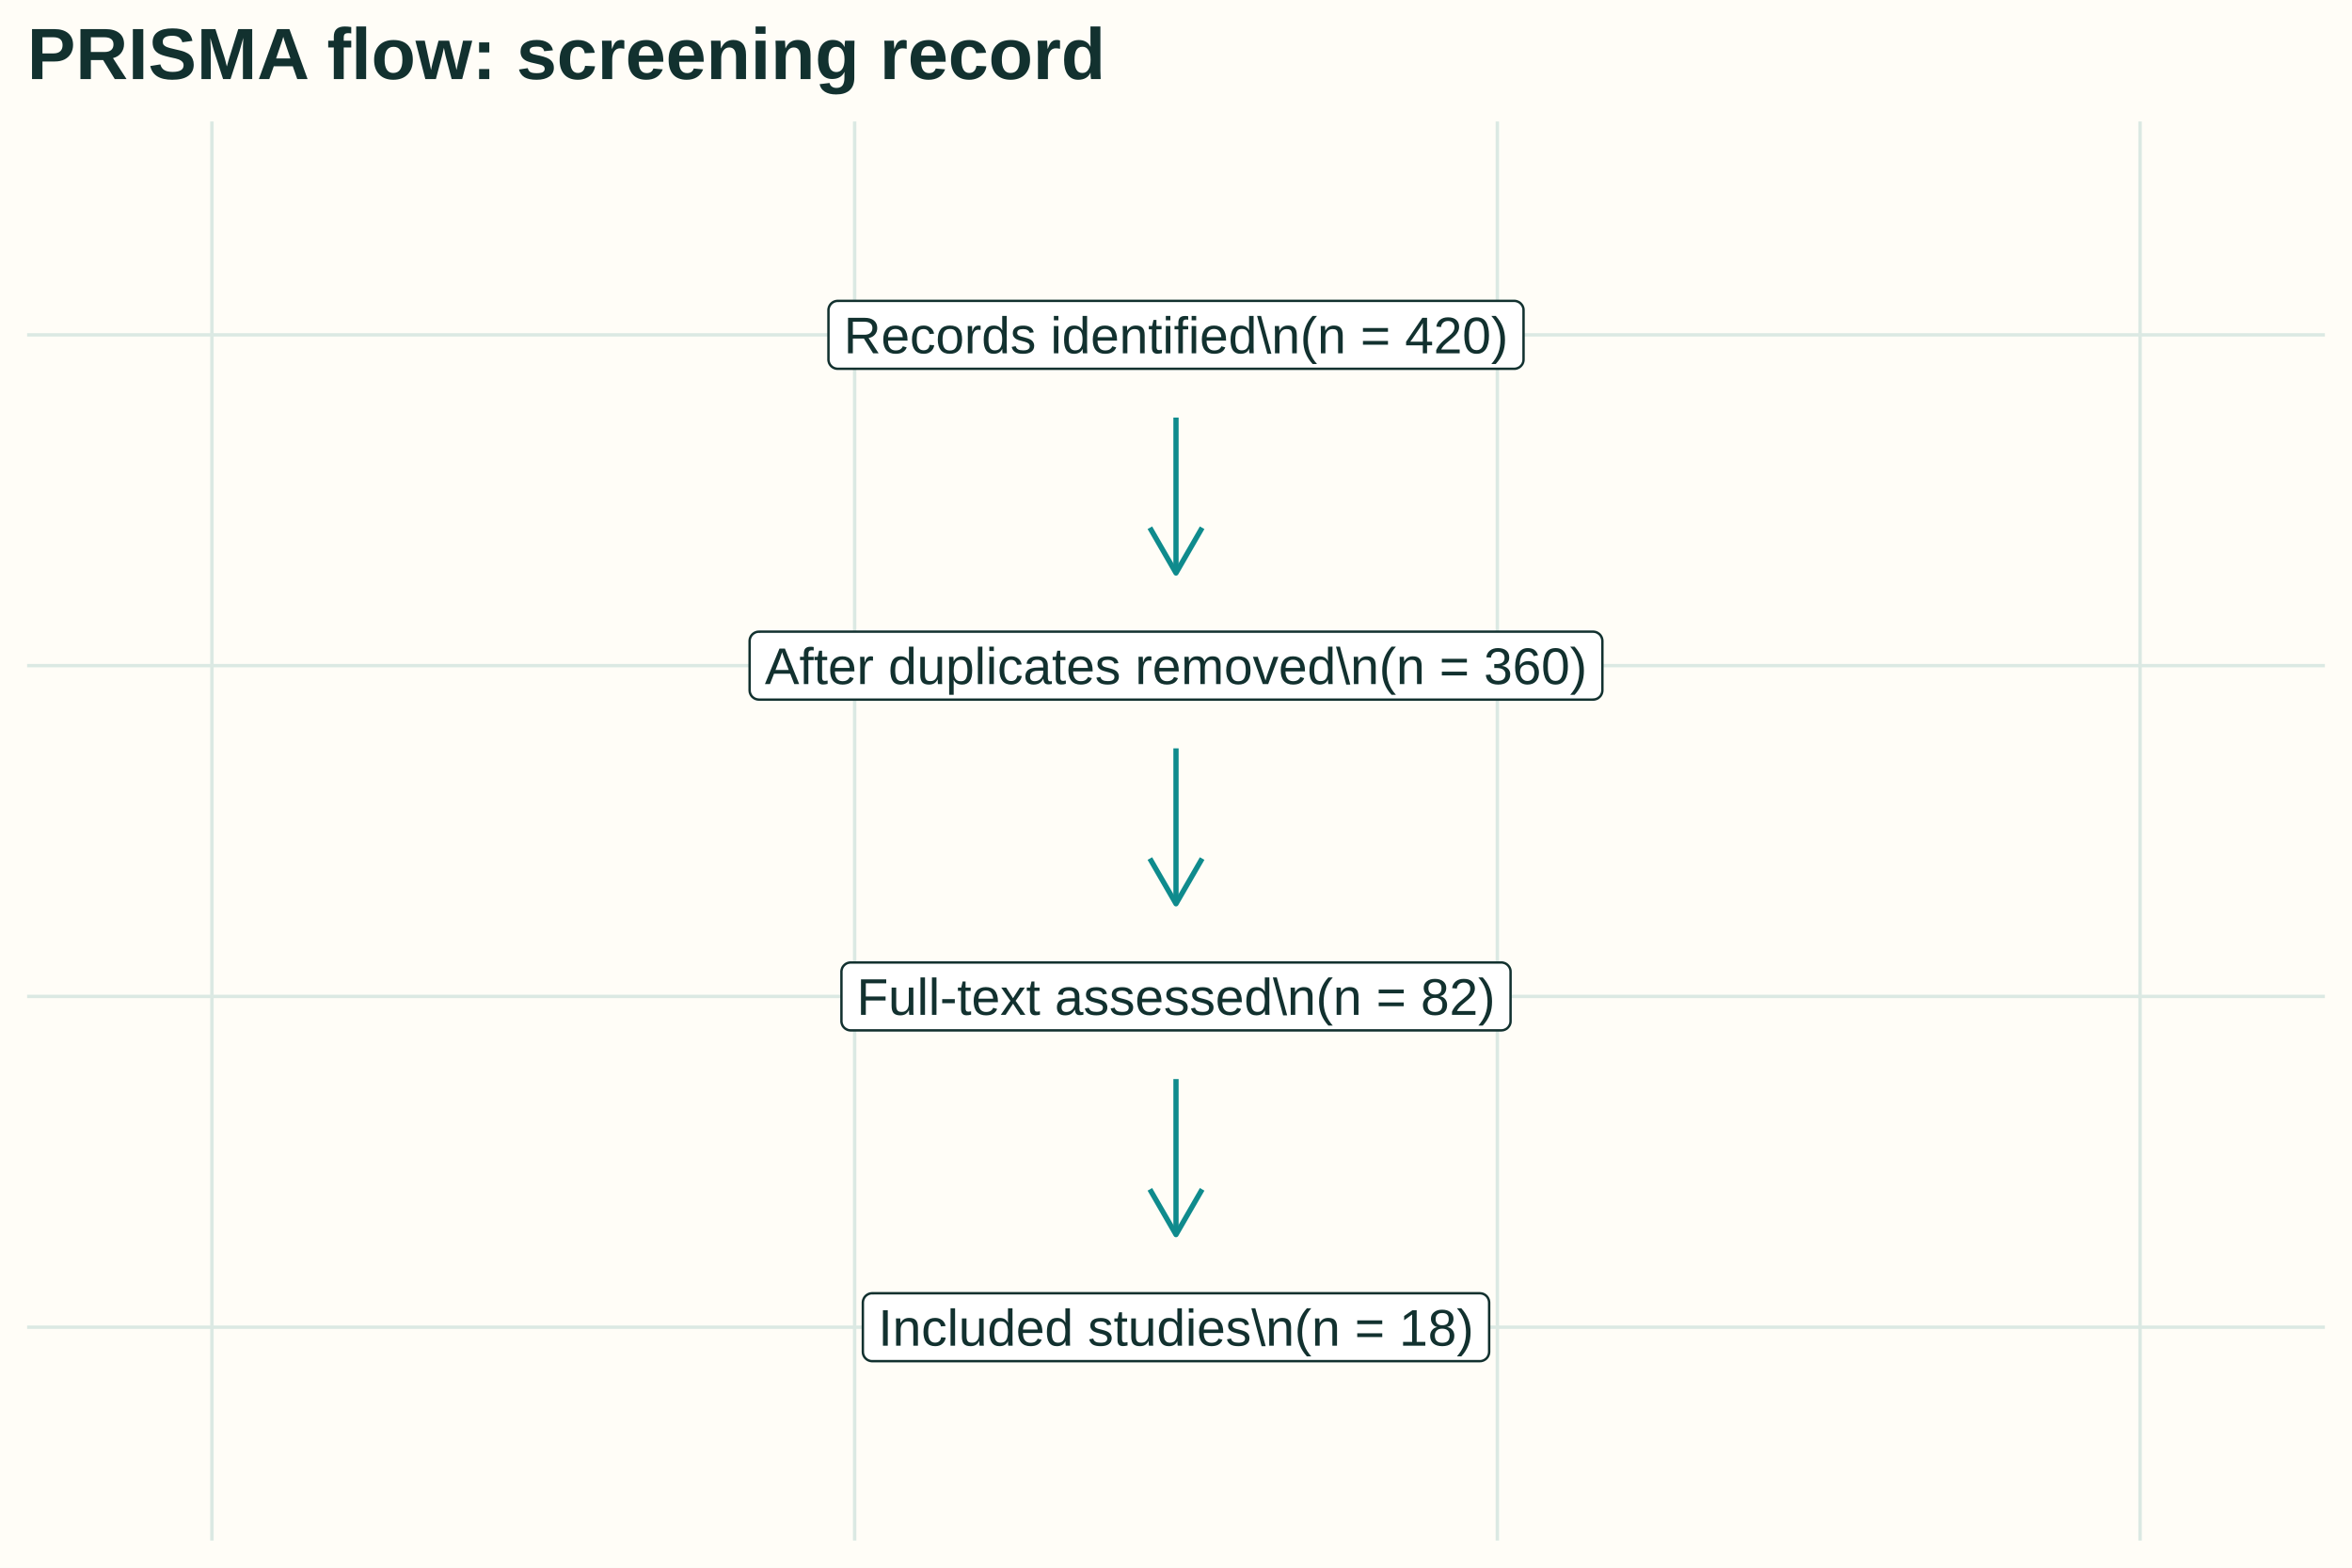
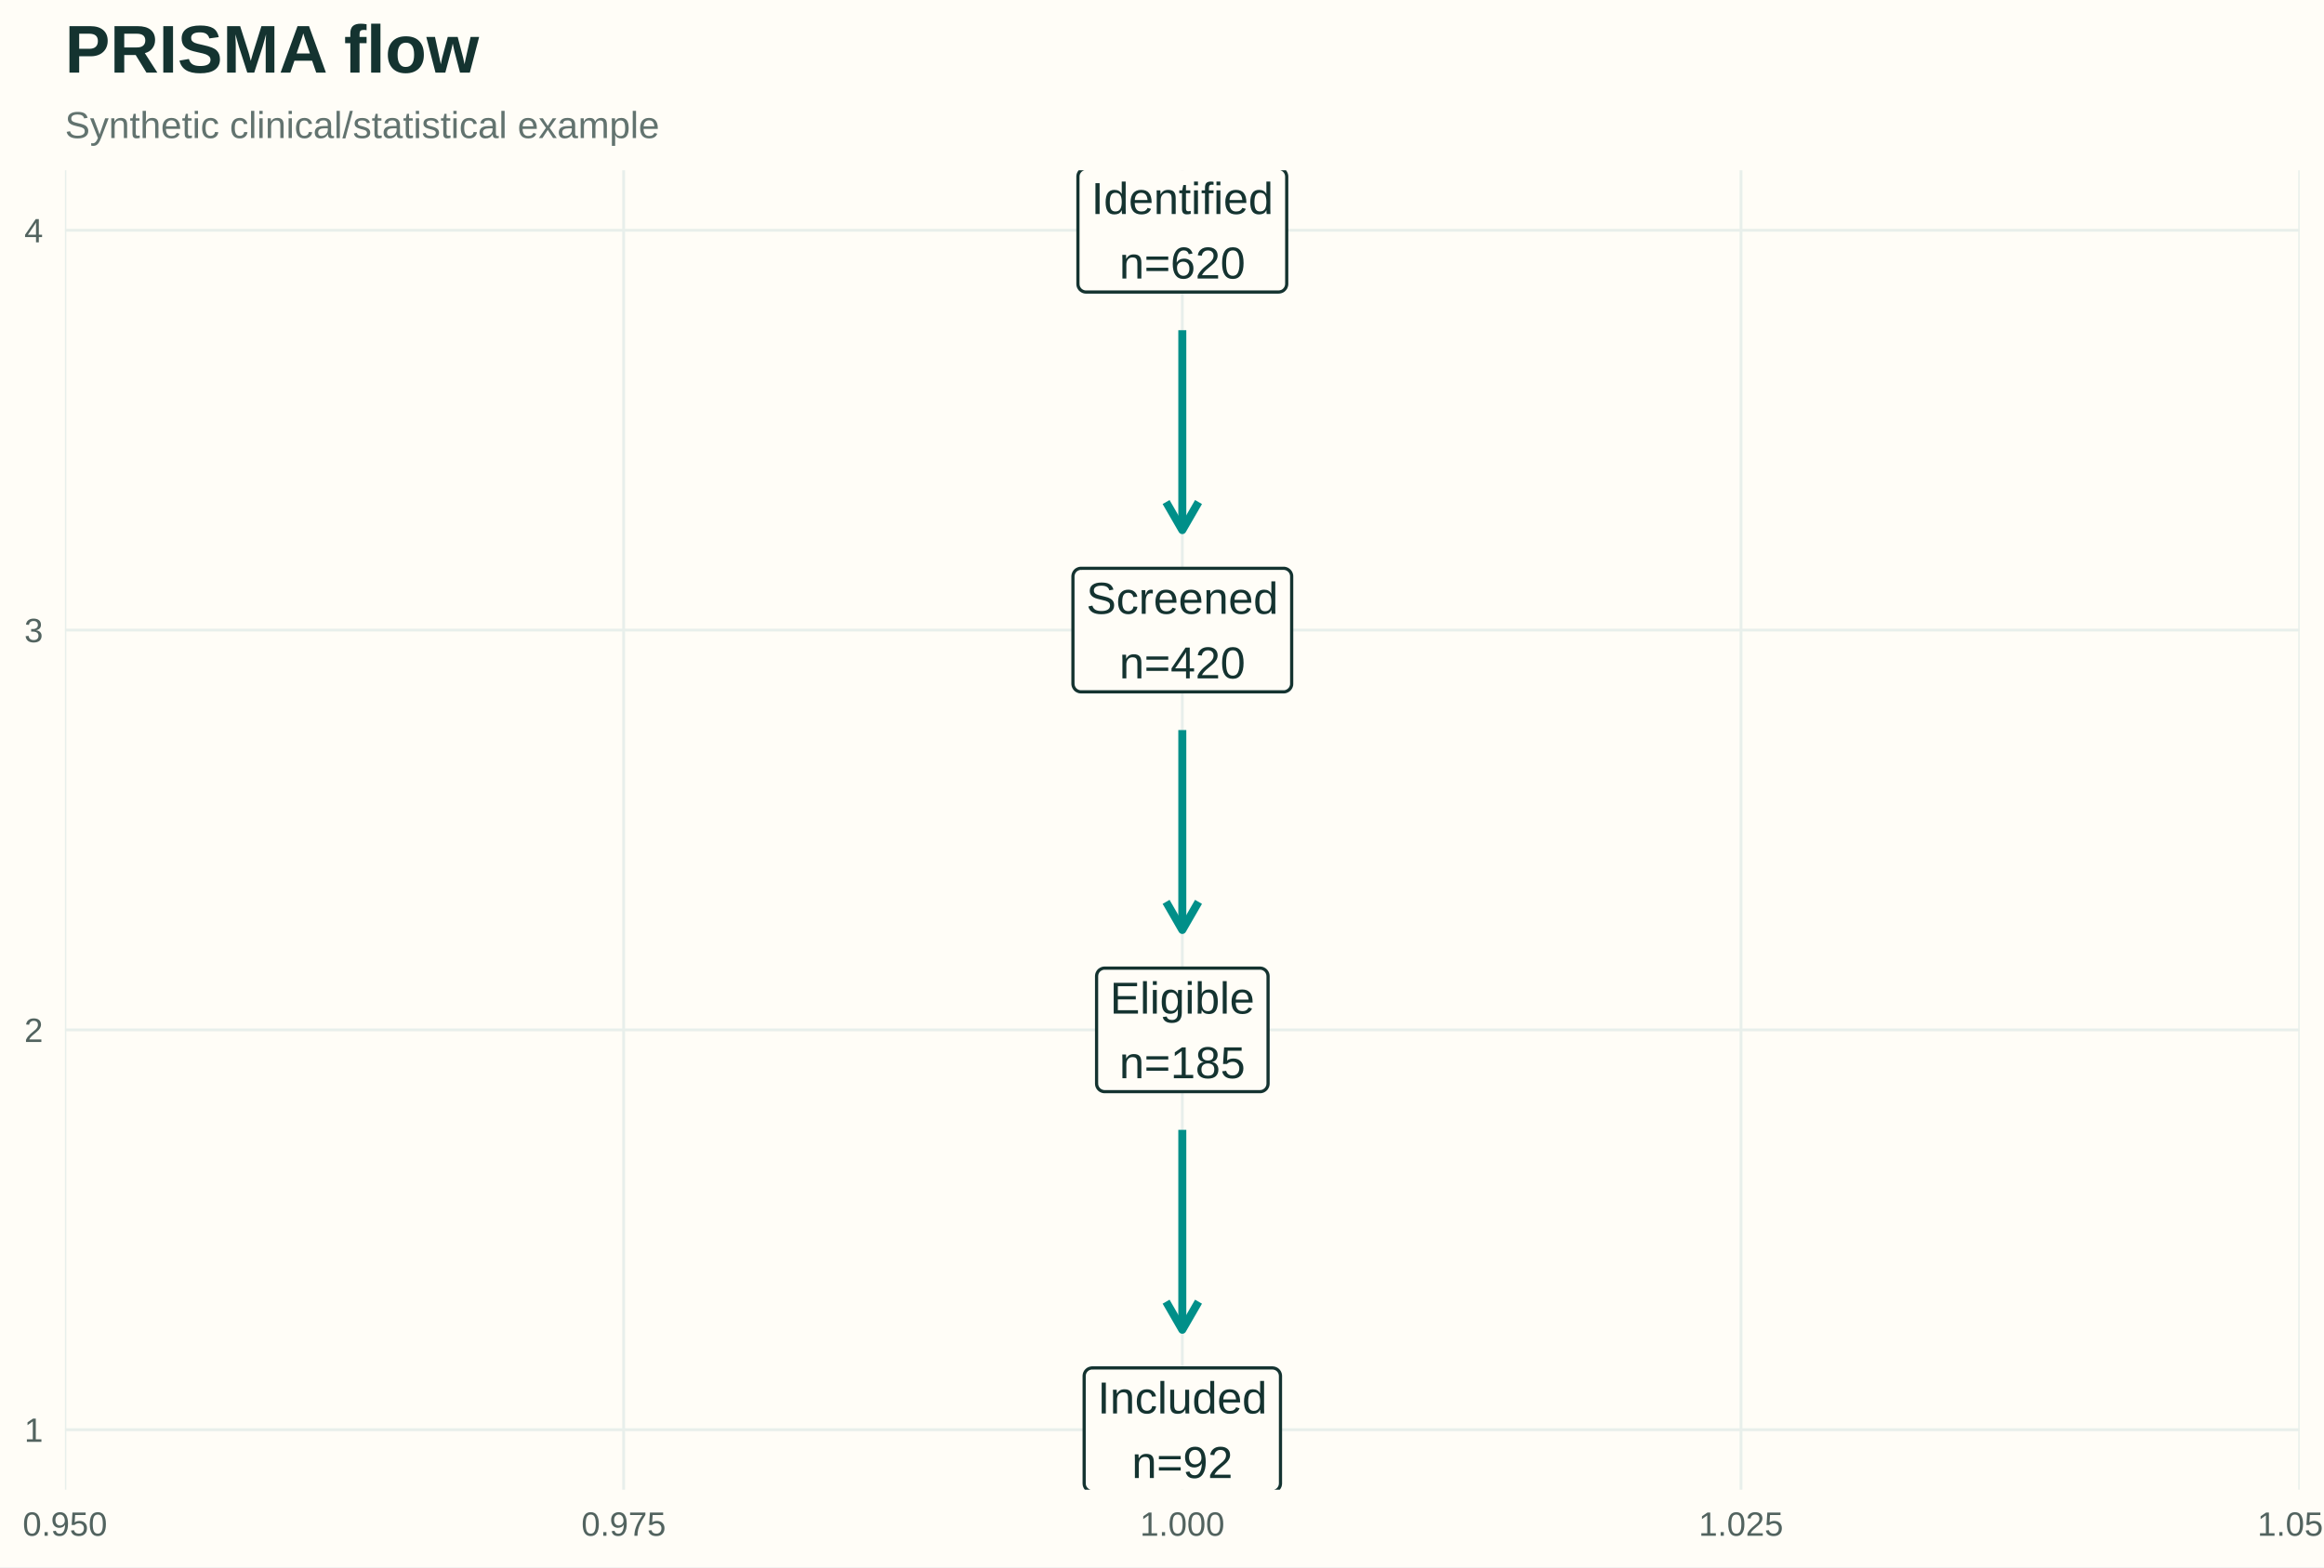
- <svg xmlns="http://www.w3.org/2000/svg" width="518.40pt" height="345.60pt" viewBox="0 0 518.40 345.60">
+ <svg xmlns="http://www.w3.org/2000/svg" width="619.20pt" height="417.60pt" viewBox="0 0 619.20 417.60">
  <g class="svglite">
    <defs>
      <style type="text/css">
    .svglite line, .svglite polyline, .svglite polygon, .svglite path, .svglite rect, .svglite circle {
      fill: none;
      stroke: #000000;
      stroke-linecap: round;
      stroke-linejoin: round;
      stroke-miterlimit: 10.00;
    }
    .svglite text {
      white-space: pre;
    }
    .svglite g.glyphgroup path {
      fill: inherit;
      stroke: none;
    }
  </style>
    </defs>
    <rect width="100%" height="100%" style="stroke: none; fill: #FFFDF7;" />
    <defs>
-       <clipPath id="cpMC4wMHw1MTguNDB8MC4wMHwzNDUuNjA=">
-         <rect x="0.00" y="0.00" width="518.40" height="345.60" />
+       <clipPath id="cpMC4wMHw2MTkuMjB8MC4wMHw0MTcuNjA=">
+         <rect x="0.00" y="0.00" width="619.20" height="417.60" />
      </clipPath>
    </defs>
-     <g clip-path="url(#cpMC4wMHw1MTguNDB8MC4wMHwzNDUuNjA=)">
-       <rect x="0.00" y="0" width="518.40" height="345.60" style="stroke-width: 1.16; stroke: none; fill: #FFFDF7;" />
+     <g clip-path="url(#cpMC4wMHw2MTkuMjB8MC4wMHw0MTcuNjA=)">
+       <rect x="0.00" y="-0" width="619.20" height="417.60" style="stroke-width: 1.26; stroke: none; fill: #FFFDF7;" />
    </g>
    <defs>
-       <clipPath id="cpNS45OHw1MTIuNDJ8MjYuNzh8MzM5LjYy">
-         <rect x="5.98" y="26.78" width="506.44" height="312.84" />
+       <clipPath id="cpMTcuMzB8NjEyLjcyfDQ1LjM4fDM5Ni45Nw==">
+         <rect x="17.30" y="45.38" width="595.42" height="351.59" />
      </clipPath>
    </defs>
-     <g clip-path="url(#cpNS45OHw1MTIuNDJ8MjYuNzh8MzM5LjYy)">
-       <rect x="5.98" y="26.78" width="506.44" height="312.84" style="stroke-width: 1.16; stroke: none; fill: #FFFDF7;" />
-       <polyline points="5.98,292.59 512.42,292.59 " style="stroke-width: 0.75; stroke: #DBE9E3; stroke-linecap: butt;" />
-       <polyline points="5.98,219.66 512.42,219.66 " style="stroke-width: 0.75; stroke: #DBE9E3; stroke-linecap: butt;" />
-       <polyline points="5.98,146.74 512.42,146.74 " style="stroke-width: 0.75; stroke: #DBE9E3; stroke-linecap: butt;" />
-       <polyline points="5.98,73.82 512.42,73.82 " style="stroke-width: 0.75; stroke: #DBE9E3; stroke-linecap: butt;" />
-       <polyline points="46.71,339.62 46.71,26.78 " style="stroke-width: 0.75; stroke: #DBE9E3; stroke-linecap: butt;" />
-       <polyline points="188.37,339.62 188.37,26.78 " style="stroke-width: 0.75; stroke: #DBE9E3; stroke-linecap: butt;" />
-       <polyline points="330.03,339.62 330.03,26.78 " style="stroke-width: 0.75; stroke: #DBE9E3; stroke-linecap: butt;" />
-       <polyline points="471.69,339.62 471.69,26.78 " style="stroke-width: 0.75; stroke: #DBE9E3; stroke-linecap: butt;" />
-       <polygon points="184.65,81.30 333.75,81.30 333.67,81.30 334.00,81.29 334.32,81.22 334.63,81.10 334.92,80.94 335.17,80.73 335.39,80.48 335.57,80.21 335.70,79.90 335.78,79.58 335.80,79.25 335.80,79.25 335.80,68.38 335.80,68.38 335.78,68.05 335.70,67.73 335.57,67.43 335.39,67.15 335.17,66.90 334.92,66.69 334.63,66.53 334.32,66.41 334.00,66.34 333.75,66.33 184.65,66.33 184.89,66.34 184.56,66.33 184.24,66.37 183.92,66.46 183.62,66.60 183.35,66.79 183.11,67.02 182.92,67.28 182.76,67.58 182.66,67.89 182.60,68.21 182.60,68.38 182.60,79.25 182.60,79.09 182.60,79.42 182.66,79.74 182.76,80.06 182.92,80.35 183.11,80.61 183.35,80.84 183.62,81.03 183.92,81.17 184.24,81.26 184.56,81.30 " style="stroke-width: 0.53; stroke: #12312F; fill: #FFFFFF;" />
-       <text x="259.20" y="77.89" text-anchor="middle" style="font-size: 11.38px;fill: #12312F; font-family: &quot;Arial&quot;;" textLength="146.38px" lengthAdjust="spacingAndGlyphs">Records identified\n(n = 420)</text>
-       <polygon points="167.27,154.23 351.13,154.23 351.05,154.22 351.38,154.21 351.70,154.14 352.01,154.03 352.29,153.86 352.55,153.65 352.77,153.41 352.94,153.13 353.07,152.83 353.15,152.51 353.18,152.18 353.18,152.18 353.18,141.30 353.18,141.30 353.15,140.97 353.07,140.65 352.94,140.35 352.77,140.07 352.55,139.82 352.29,139.62 352.01,139.45 351.70,139.33 351.38,139.27 351.13,139.25 167.27,139.25 167.52,139.27 167.19,139.26 166.86,139.29 166.55,139.39 166.25,139.53 165.98,139.72 165.74,139.94 165.54,140.21 165.39,140.50 165.28,140.81 165.23,141.14 165.22,141.30 165.22,152.18 165.23,152.01 165.23,152.34 165.28,152.67 165.39,152.98 165.54,153.27 165.74,153.54 165.98,153.76 166.25,153.95 166.55,154.09 166.86,154.18 167.19,154.22 " style="stroke-width: 0.53; stroke: #12312F; fill: #FFFFFF;" />
-       <text x="259.20" y="150.81" text-anchor="middle" style="font-size: 11.38px;fill: #12312F; font-family: &quot;Arial&quot;;" textLength="181.12px" lengthAdjust="spacingAndGlyphs">After duplicates removed\n(n = 360)</text>
-       <polygon points="187.51,227.15 330.89,227.15 330.81,227.15 331.14,227.13 331.46,227.07 331.77,226.95 332.06,226.79 332.31,226.58 332.53,226.33 332.71,226.05 332.84,225.75 332.92,225.43 332.94,225.10 332.94,225.10 332.94,214.23 332.94,214.23 332.92,213.90 332.84,213.58 332.71,213.27 332.53,213.00 332.31,212.75 332.06,212.54 331.77,212.37 331.46,212.26 331.14,212.19 330.89,212.18 187.51,212.18 187.75,212.19 187.42,212.18 187.10,212.22 186.78,212.31 186.48,212.45 186.21,212.64 185.97,212.87 185.77,213.13 185.62,213.42 185.52,213.74 185.46,214.06 185.46,214.23 185.46,225.10 185.46,224.94 185.46,225.27 185.52,225.59 185.62,225.90 185.77,226.20 185.97,226.46 186.21,226.69 186.48,226.87 186.78,227.02 187.10,227.11 187.42,227.15 " style="stroke-width: 0.53; stroke: #12312F; fill: #FFFFFF;" />
-       <text x="259.20" y="223.73" text-anchor="middle" style="font-size: 11.38px;fill: #12312F; font-family: &quot;Arial&quot;;" textLength="140.66px" lengthAdjust="spacingAndGlyphs">Full-text assessed\n(n = 82)</text>
-       <polygon points="192.23,300.07 326.17,300.07 326.08,300.07 326.41,300.06 326.74,299.99 327.05,299.87 327.33,299.71 327.59,299.50 327.81,299.25 327.98,298.98 328.11,298.67 328.19,298.35 328.22,298.02 328.22,298.02 328.22,287.15 328.22,287.15 328.19,286.82 328.11,286.50 327.98,286.20 327.81,285.92 327.59,285.67 327.33,285.46 327.05,285.30 326.74,285.18 326.41,285.12 326.17,285.10 192.23,285.10 192.48,285.12 192.15,285.10 191.82,285.14 191.51,285.23 191.21,285.38 190.94,285.56 190.70,285.79 190.50,286.05 190.35,286.35 190.24,286.66 190.19,286.98 190.18,287.15 190.18,298.02 190.19,297.86 190.19,298.19 190.24,298.51 190.35,298.83 190.50,299.12 190.70,299.38 190.94,299.61 191.21,299.80 191.51,299.94 191.82,300.03 192.15,300.07 " style="stroke-width: 0.53; stroke: #12312F; fill: #FFFFFF;" />
-       <text x="259.20" y="296.66" text-anchor="middle" style="font-size: 11.38px;fill: #12312F; font-family: &quot;Arial&quot;;" textLength="131.20px" lengthAdjust="spacingAndGlyphs">Included studies\n(n = 18)</text>
-       <line x1="259.20" y1="92.05" x2="259.20" y2="126.32" style="stroke-width: 1.16; stroke: #0F8B8D; stroke-linecap: butt;" />
-       <polyline points="253.44,116.34 259.20,126.32 264.96,116.34 " style="stroke-width: 1.16; stroke: #0F8B8D; stroke-linecap: butt;" />
-       <line x1="259.20" y1="164.97" x2="259.20" y2="199.24" style="stroke-width: 1.16; stroke: #0F8B8D; stroke-linecap: butt;" />
-       <polyline points="253.44,189.27 259.20,199.24 264.96,189.27 " style="stroke-width: 1.16; stroke: #0F8B8D; stroke-linecap: butt;" />
-       <line x1="259.20" y1="237.89" x2="259.20" y2="272.17" style="stroke-width: 1.16; stroke: #0F8B8D; stroke-linecap: butt;" />
-       <polyline points="253.44,262.19 259.20,272.17 264.96,262.19 " style="stroke-width: 1.16; stroke: #0F8B8D; stroke-linecap: butt;" />
+     <g clip-path="url(#cpMTcuMzB8NjEyLjcyfDQ1LjM4fDM5Ni45Nw==)">
+       <rect x="17.30" y="45.38" width="595.42" height="351.59" style="stroke-width: 1.26; stroke: none; fill: #FFFDF7;" />
+       <polyline points="17.30,380.98 612.72,380.98 " style="stroke-width: 0.75; stroke: #E8EFEB; stroke-linecap: butt;" />
+       <polyline points="17.30,274.44 612.72,274.44 " style="stroke-width: 0.75; stroke: #E8EFEB; stroke-linecap: butt;" />
+       <polyline points="17.30,167.90 612.72,167.90 " style="stroke-width: 0.75; stroke: #E8EFEB; stroke-linecap: butt;" />
+       <polyline points="17.30,61.36 612.72,61.36 " style="stroke-width: 0.75; stroke: #E8EFEB; stroke-linecap: butt;" />
+       <polyline points="17.30,396.97 17.30,45.38 " style="stroke-width: 0.75; stroke: #E8EFEB; stroke-linecap: butt;" />
+       <polyline points="166.16,396.97 166.16,45.38 " style="stroke-width: 0.75; stroke: #E8EFEB; stroke-linecap: butt;" />
+       <polyline points="315.01,396.97 315.01,45.38 " style="stroke-width: 0.75; stroke: #E8EFEB; stroke-linecap: butt;" />
+       <polyline points="463.87,396.97 463.87,45.38 " style="stroke-width: 0.75; stroke: #E8EFEB; stroke-linecap: butt;" />
+       <polyline points="612.72,396.97 612.72,45.38 " style="stroke-width: 0.75; stroke: #E8EFEB; stroke-linecap: butt;" />
+       <polygon points="289.35,77.82 340.67,77.82 340.59,77.82 340.93,77.80 341.27,77.73 341.60,77.61 341.90,77.44 342.16,77.22 342.39,76.96 342.58,76.67 342.71,76.35 342.80,76.01 342.83,75.67 342.83,75.67 342.83,47.05 342.83,47.05 342.80,46.70 342.71,46.36 342.58,46.05 342.39,45.75 342.16,45.49 341.90,45.28 341.60,45.10 341.27,44.98 340.93,44.91 340.67,44.89 289.35,44.89 289.61,44.91 289.27,44.90 288.92,44.94 288.59,45.03 288.28,45.18 287.99,45.38 287.74,45.62 287.54,45.90 287.37,46.20 287.26,46.53 287.21,46.87 287.20,47.05 287.20,75.67 287.21,75.50 287.21,75.84 287.26,76.18 287.37,76.51 287.54,76.82 287.74,77.10 287.99,77.33 288.28,77.53 288.59,77.68 288.92,77.78 289.27,77.82 " style="stroke-width: 0.85; stroke: #143330; fill: #FFFDF7;" />
+       <text x="315.01" y="57.03" text-anchor="middle" style="font-size: 11.95px;fill: #143330; font-family: &quot;Arial&quot;;" textLength="48.45px" lengthAdjust="spacingAndGlyphs">Identified</text>
+       <text x="315.01" y="74.23" text-anchor="middle" style="font-size: 11.95px;fill: #143330; font-family: &quot;Arial&quot;;" textLength="36.84px" lengthAdjust="spacingAndGlyphs"> n=620</text>
+       <polygon points="288.03,184.36 342.00,184.36 341.92,184.36 342.26,184.35 342.60,184.28 342.92,184.15 343.22,183.98 343.49,183.76 343.72,183.50 343.91,183.21 344.04,182.89 344.13,182.56 344.15,182.21 344.15,182.21 344.15,153.59 344.15,153.59 344.13,153.24 344.04,152.91 343.91,152.59 343.72,152.30 343.49,152.04 343.22,151.82 342.92,151.64 342.60,151.52 342.26,151.45 342.00,151.44 288.03,151.44 288.28,151.45 287.94,151.44 287.60,151.48 287.26,151.58 286.95,151.73 286.66,151.92 286.42,152.16 286.21,152.44 286.05,152.75 285.94,153.07 285.88,153.42 285.87,153.59 285.87,182.21 285.88,182.04 285.88,182.38 285.94,182.73 286.05,183.05 286.21,183.36 286.42,183.64 286.66,183.88 286.95,184.07 287.26,184.22 287.60,184.32 287.94,184.36 " style="stroke-width: 0.85; stroke: #143330; fill: #FFFDF7;" />
+       <text x="315.01" y="163.57" text-anchor="middle" style="font-size: 11.95px;fill: #143330; font-family: &quot;Arial&quot;;" textLength="51.11px" lengthAdjust="spacingAndGlyphs">Screened</text>
+       <text x="315.01" y="180.78" text-anchor="middle" style="font-size: 11.95px;fill: #143330; font-family: &quot;Arial&quot;;" textLength="36.84px" lengthAdjust="spacingAndGlyphs"> n=420</text>
+       <polygon points="294.32,290.90 335.71,290.90 335.62,290.90 335.97,290.89 336.30,290.82 336.63,290.70 336.93,290.52 337.20,290.30 337.43,290.05 337.61,289.75 337.75,289.43 337.83,289.10 337.86,288.75 337.86,288.75 337.86,260.13 337.86,260.13 337.83,259.79 337.75,259.45 337.61,259.13 337.43,258.84 337.20,258.58 336.93,258.36 336.63,258.19 336.30,258.06 335.97,258.00 335.71,257.98 294.32,257.98 294.58,258.00 294.24,257.98 293.89,258.02 293.56,258.12 293.25,258.27 292.96,258.46 292.71,258.70 292.50,258.98 292.34,259.29 292.23,259.62 292.18,259.96 292.17,260.13 292.17,288.75 292.18,288.58 292.18,288.93 292.23,289.27 292.34,289.60 292.50,289.90 292.71,290.18 292.96,290.42 293.25,290.62 293.56,290.76 293.89,290.86 294.24,290.90 " style="stroke-width: 0.85; stroke: #143330; fill: #FFFDF7;" />
+       <text x="315.01" y="270.11" text-anchor="middle" style="font-size: 11.95px;fill: #143330; font-family: &quot;Arial&quot;;" textLength="38.52px" lengthAdjust="spacingAndGlyphs">Eligible</text>
+       <text x="315.01" y="287.32" text-anchor="middle" style="font-size: 11.95px;fill: #143330; font-family: &quot;Arial&quot;;" textLength="36.84px" lengthAdjust="spacingAndGlyphs"> n=185</text>
+       <polygon points="291.01,397.45 339.02,397.45 338.93,397.45 339.28,397.43 339.62,397.36 339.94,397.24 340.24,397.07 340.51,396.85 340.74,396.59 340.92,396.30 341.06,395.98 341.14,395.64 341.17,395.30 341.17,395.30 341.17,366.67 341.17,366.67 341.14,366.33 341.06,365.99 340.92,365.67 340.74,365.38 340.51,365.12 340.24,364.90 339.94,364.73 339.62,364.61 339.28,364.54 339.02,364.52 291.01,364.52 291.27,364.54 290.92,364.52 290.58,364.57 290.25,364.66 289.93,364.81 289.65,365.01 289.40,365.25 289.19,365.52 289.03,365.83 288.92,366.16 288.87,366.50 288.86,366.67 288.86,395.30 288.87,395.12 288.87,395.47 288.92,395.81 289.03,396.14 289.19,396.45 289.40,396.72 289.65,396.96 289.93,397.16 290.25,397.31 290.58,397.40 290.92,397.45 " style="stroke-width: 0.85; stroke: #143330; fill: #FFFDF7;" />
+       <text x="315.01" y="376.65" text-anchor="middle" style="font-size: 11.95px;fill: #143330; font-family: &quot;Arial&quot;;" textLength="45.14px" lengthAdjust="spacingAndGlyphs">Included</text>
+       <text x="315.01" y="393.86" text-anchor="middle" style="font-size: 11.95px;fill: #143330; font-family: &quot;Arial&quot;;" textLength="30.20px" lengthAdjust="spacingAndGlyphs"> n=92</text>
+       <line x1="315.01" y1="87.99" x2="315.01" y2="141.26" style="stroke-width: 2.13; stroke: #008F89; stroke-linecap: butt;" />
+       <polyline points="310.69,133.78 315.01,141.26 319.33,133.78 " style="stroke-width: 2.13; stroke: #008F89; stroke-linecap: butt;" />
+       <line x1="315.01" y1="194.54" x2="315.01" y2="247.81" style="stroke-width: 2.13; stroke: #008F89; stroke-linecap: butt;" />
+       <polyline points="310.69,240.32 315.01,247.81 319.33,240.32 " style="stroke-width: 2.13; stroke: #008F89; stroke-linecap: butt;" />
+       <line x1="315.01" y1="301.08" x2="315.01" y2="354.35" style="stroke-width: 2.13; stroke: #008F89; stroke-linecap: butt;" />
+       <polyline points="310.69,346.87 315.01,354.35 319.33,346.87 " style="stroke-width: 2.13; stroke: #008F89; stroke-linecap: butt;" />
    </g>
-     <g clip-path="url(#cpMC4wMHw1MTguNDB8MC4wMHwzNDUuNjA=)">
-       <text x="5.98" y="17.43" style="font-size: 16.00px; font-weight: bold;fill: #12312F; font-family: &quot;Arial&quot;;" textLength="237.86px" lengthAdjust="spacingAndGlyphs">PRISMA flow: screening record</text>
+     <g clip-path="url(#cpMC4wMHw2MTkuMjB8MC4wMHw0MTcuNjA=)">
+       <text x="11.48" y="384.21" text-anchor="end" style="font-size: 9.00px;fill: #52635F; font-family: &quot;Arial&quot;;" textLength="5.00px" lengthAdjust="spacingAndGlyphs">1</text>
+       <text x="11.48" y="277.66" text-anchor="end" style="font-size: 9.00px;fill: #52635F; font-family: &quot;Arial&quot;;" textLength="5.00px" lengthAdjust="spacingAndGlyphs">2</text>
+       <text x="11.48" y="171.12" text-anchor="end" style="font-size: 9.00px;fill: #52635F; font-family: &quot;Arial&quot;;" textLength="5.00px" lengthAdjust="spacingAndGlyphs">3</text>
+       <text x="11.48" y="64.58" text-anchor="end" style="font-size: 9.00px;fill: #52635F; font-family: &quot;Arial&quot;;" textLength="5.00px" lengthAdjust="spacingAndGlyphs">4</text>
+       <text x="17.30" y="409.24" text-anchor="middle" style="font-size: 9.00px;fill: #52635F; font-family: &quot;Arial&quot;;" textLength="22.50px" lengthAdjust="spacingAndGlyphs">0.950</text>
+       <text x="166.16" y="409.24" text-anchor="middle" style="font-size: 9.00px;fill: #52635F; font-family: &quot;Arial&quot;;" textLength="22.50px" lengthAdjust="spacingAndGlyphs">0.975</text>
+       <text x="315.01" y="409.24" text-anchor="middle" style="font-size: 9.00px;fill: #52635F; font-family: &quot;Arial&quot;;" textLength="22.50px" lengthAdjust="spacingAndGlyphs">1.000</text>
+       <text x="463.87" y="409.24" text-anchor="middle" style="font-size: 9.00px;fill: #52635F; font-family: &quot;Arial&quot;;" textLength="22.50px" lengthAdjust="spacingAndGlyphs">1.025</text>
+       <text x="612.72" y="409.24" text-anchor="middle" style="font-size: 9.00px;fill: #52635F; font-family: &quot;Arial&quot;;" textLength="22.50px" lengthAdjust="spacingAndGlyphs">1.050</text>
+       <text x="17.30" y="36.80" style="font-size: 10.00px;fill: #62736F; font-family: &quot;Arial&quot;;" textLength="158.41px" lengthAdjust="spacingAndGlyphs">Synthetic clinical/statistical example</text>
+       <text x="17.30" y="19.36" style="font-size: 18.00px; font-weight: bold;fill: #143330; font-family: &quot;Arial&quot;;" textLength="110.33px" lengthAdjust="spacingAndGlyphs">PRISMA flow</text>
    </g>
  </g>
</svg>
